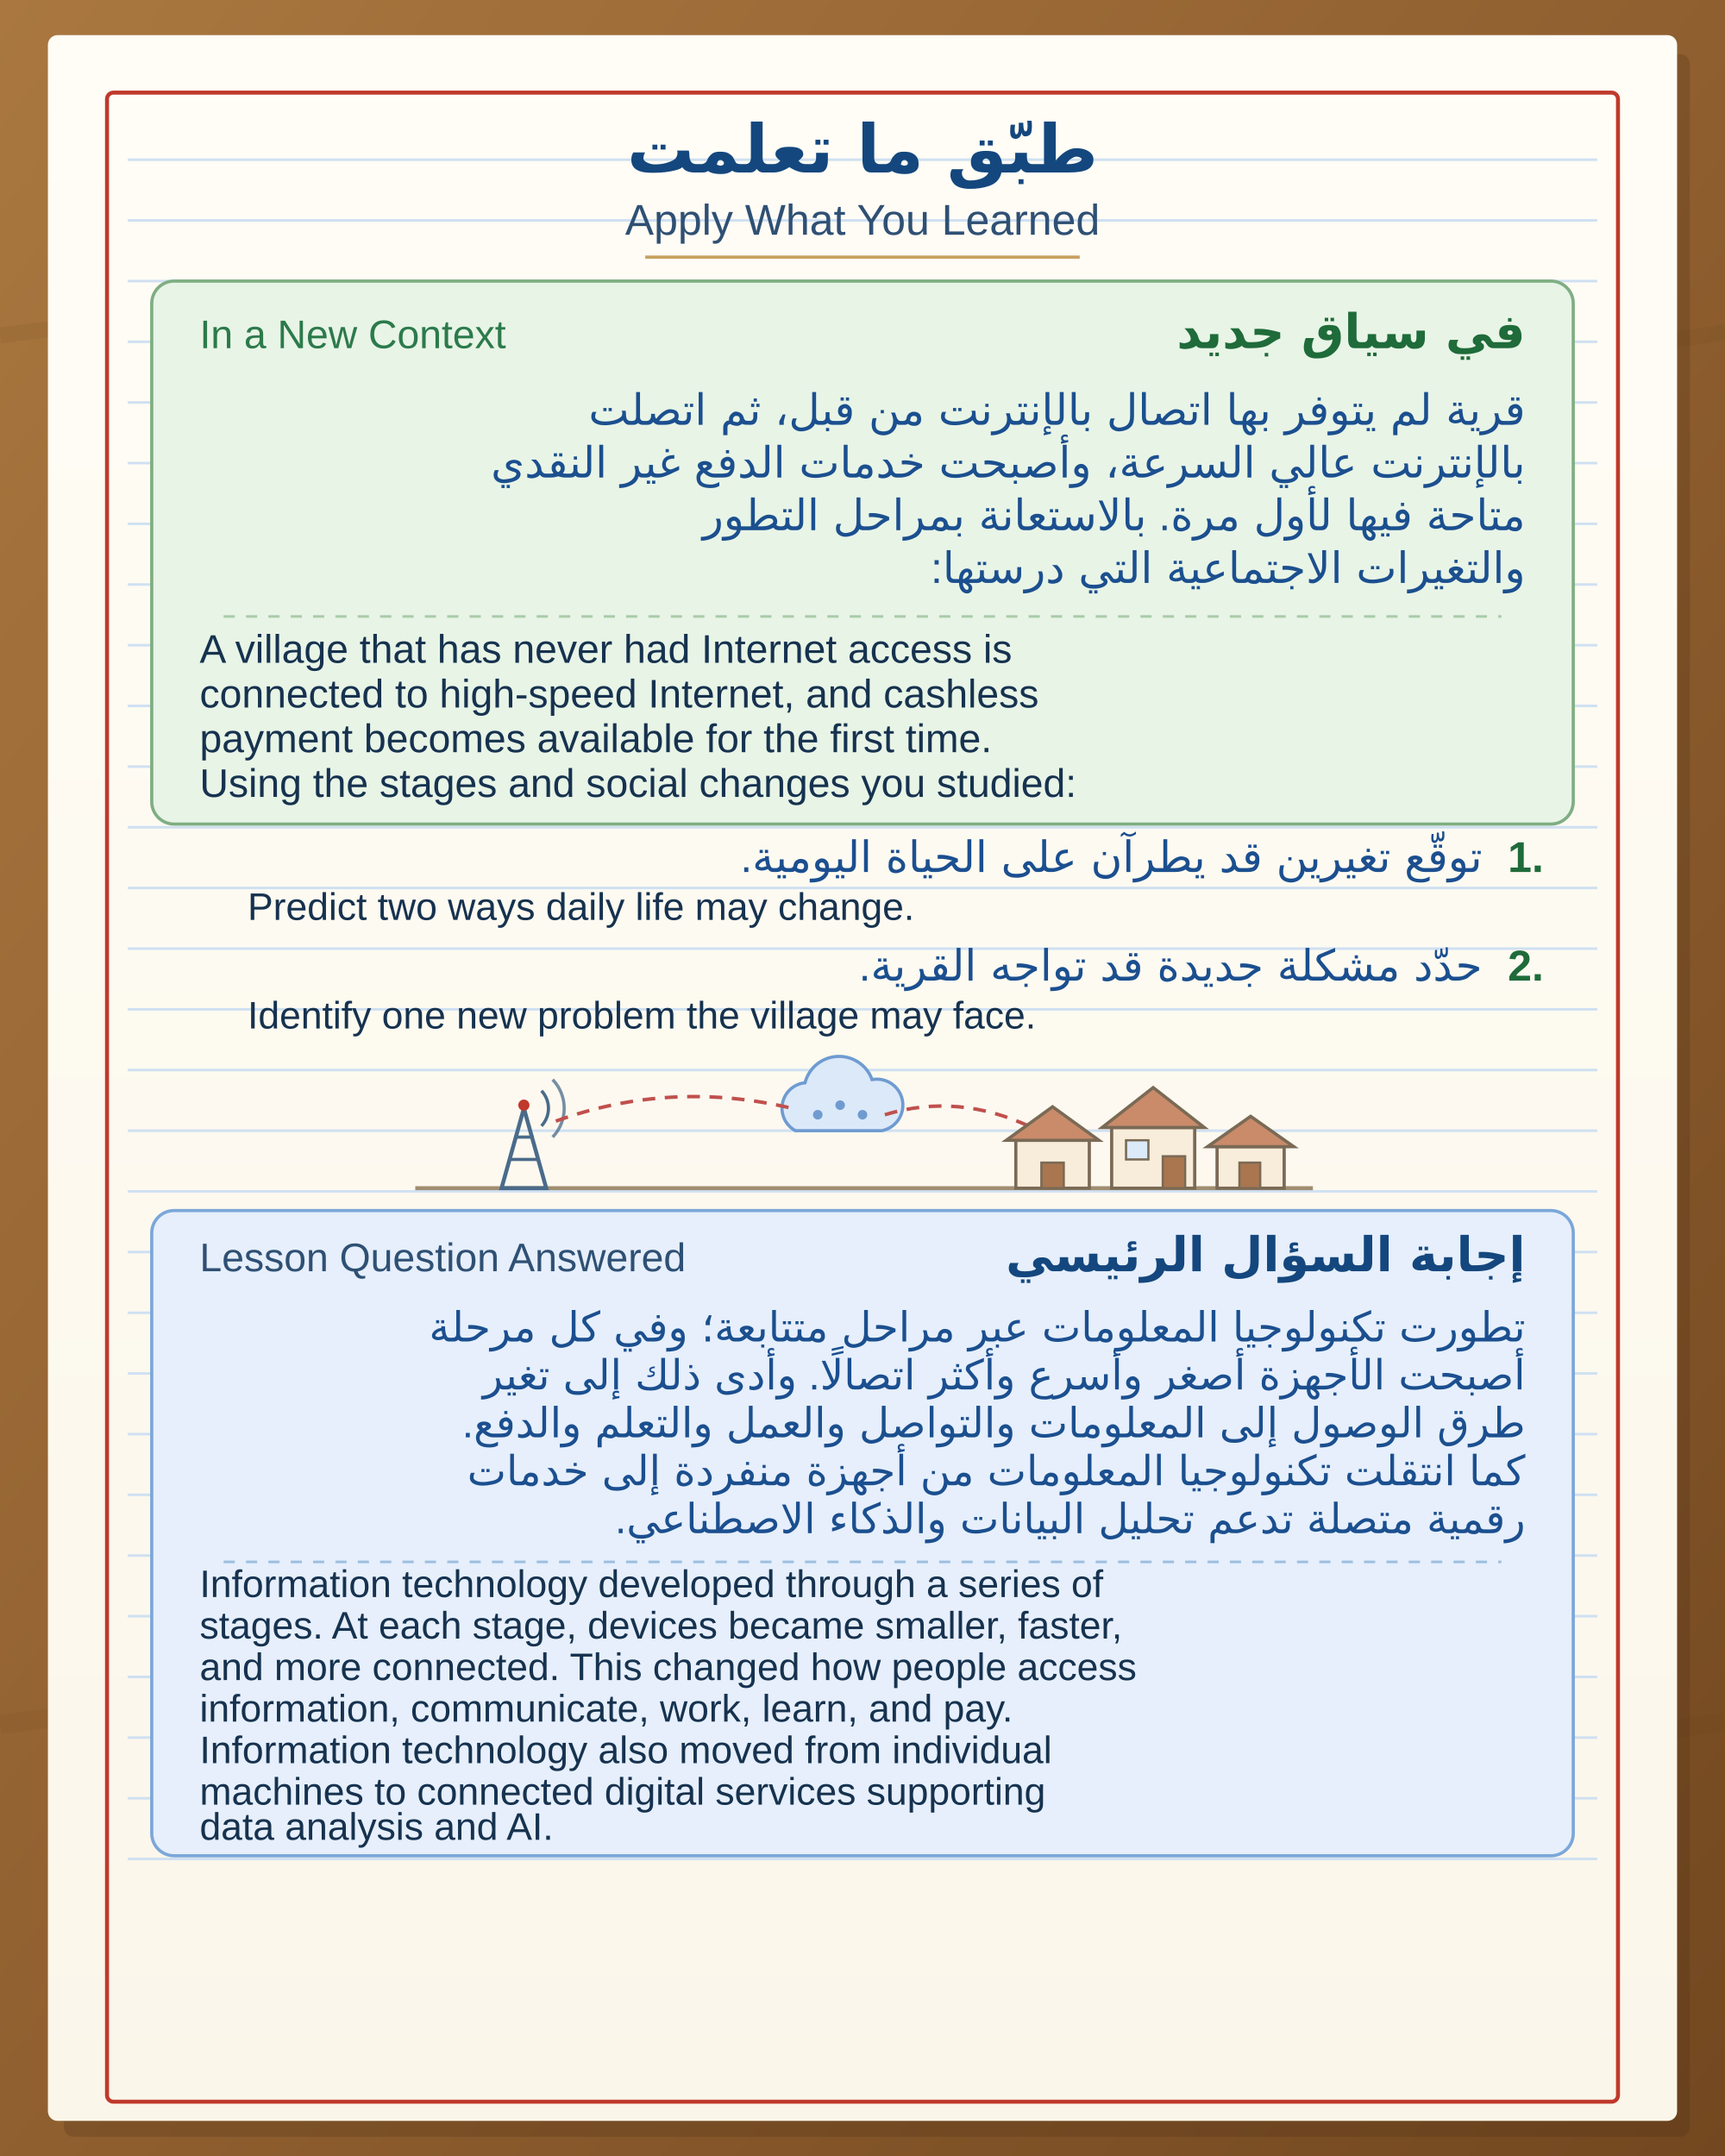
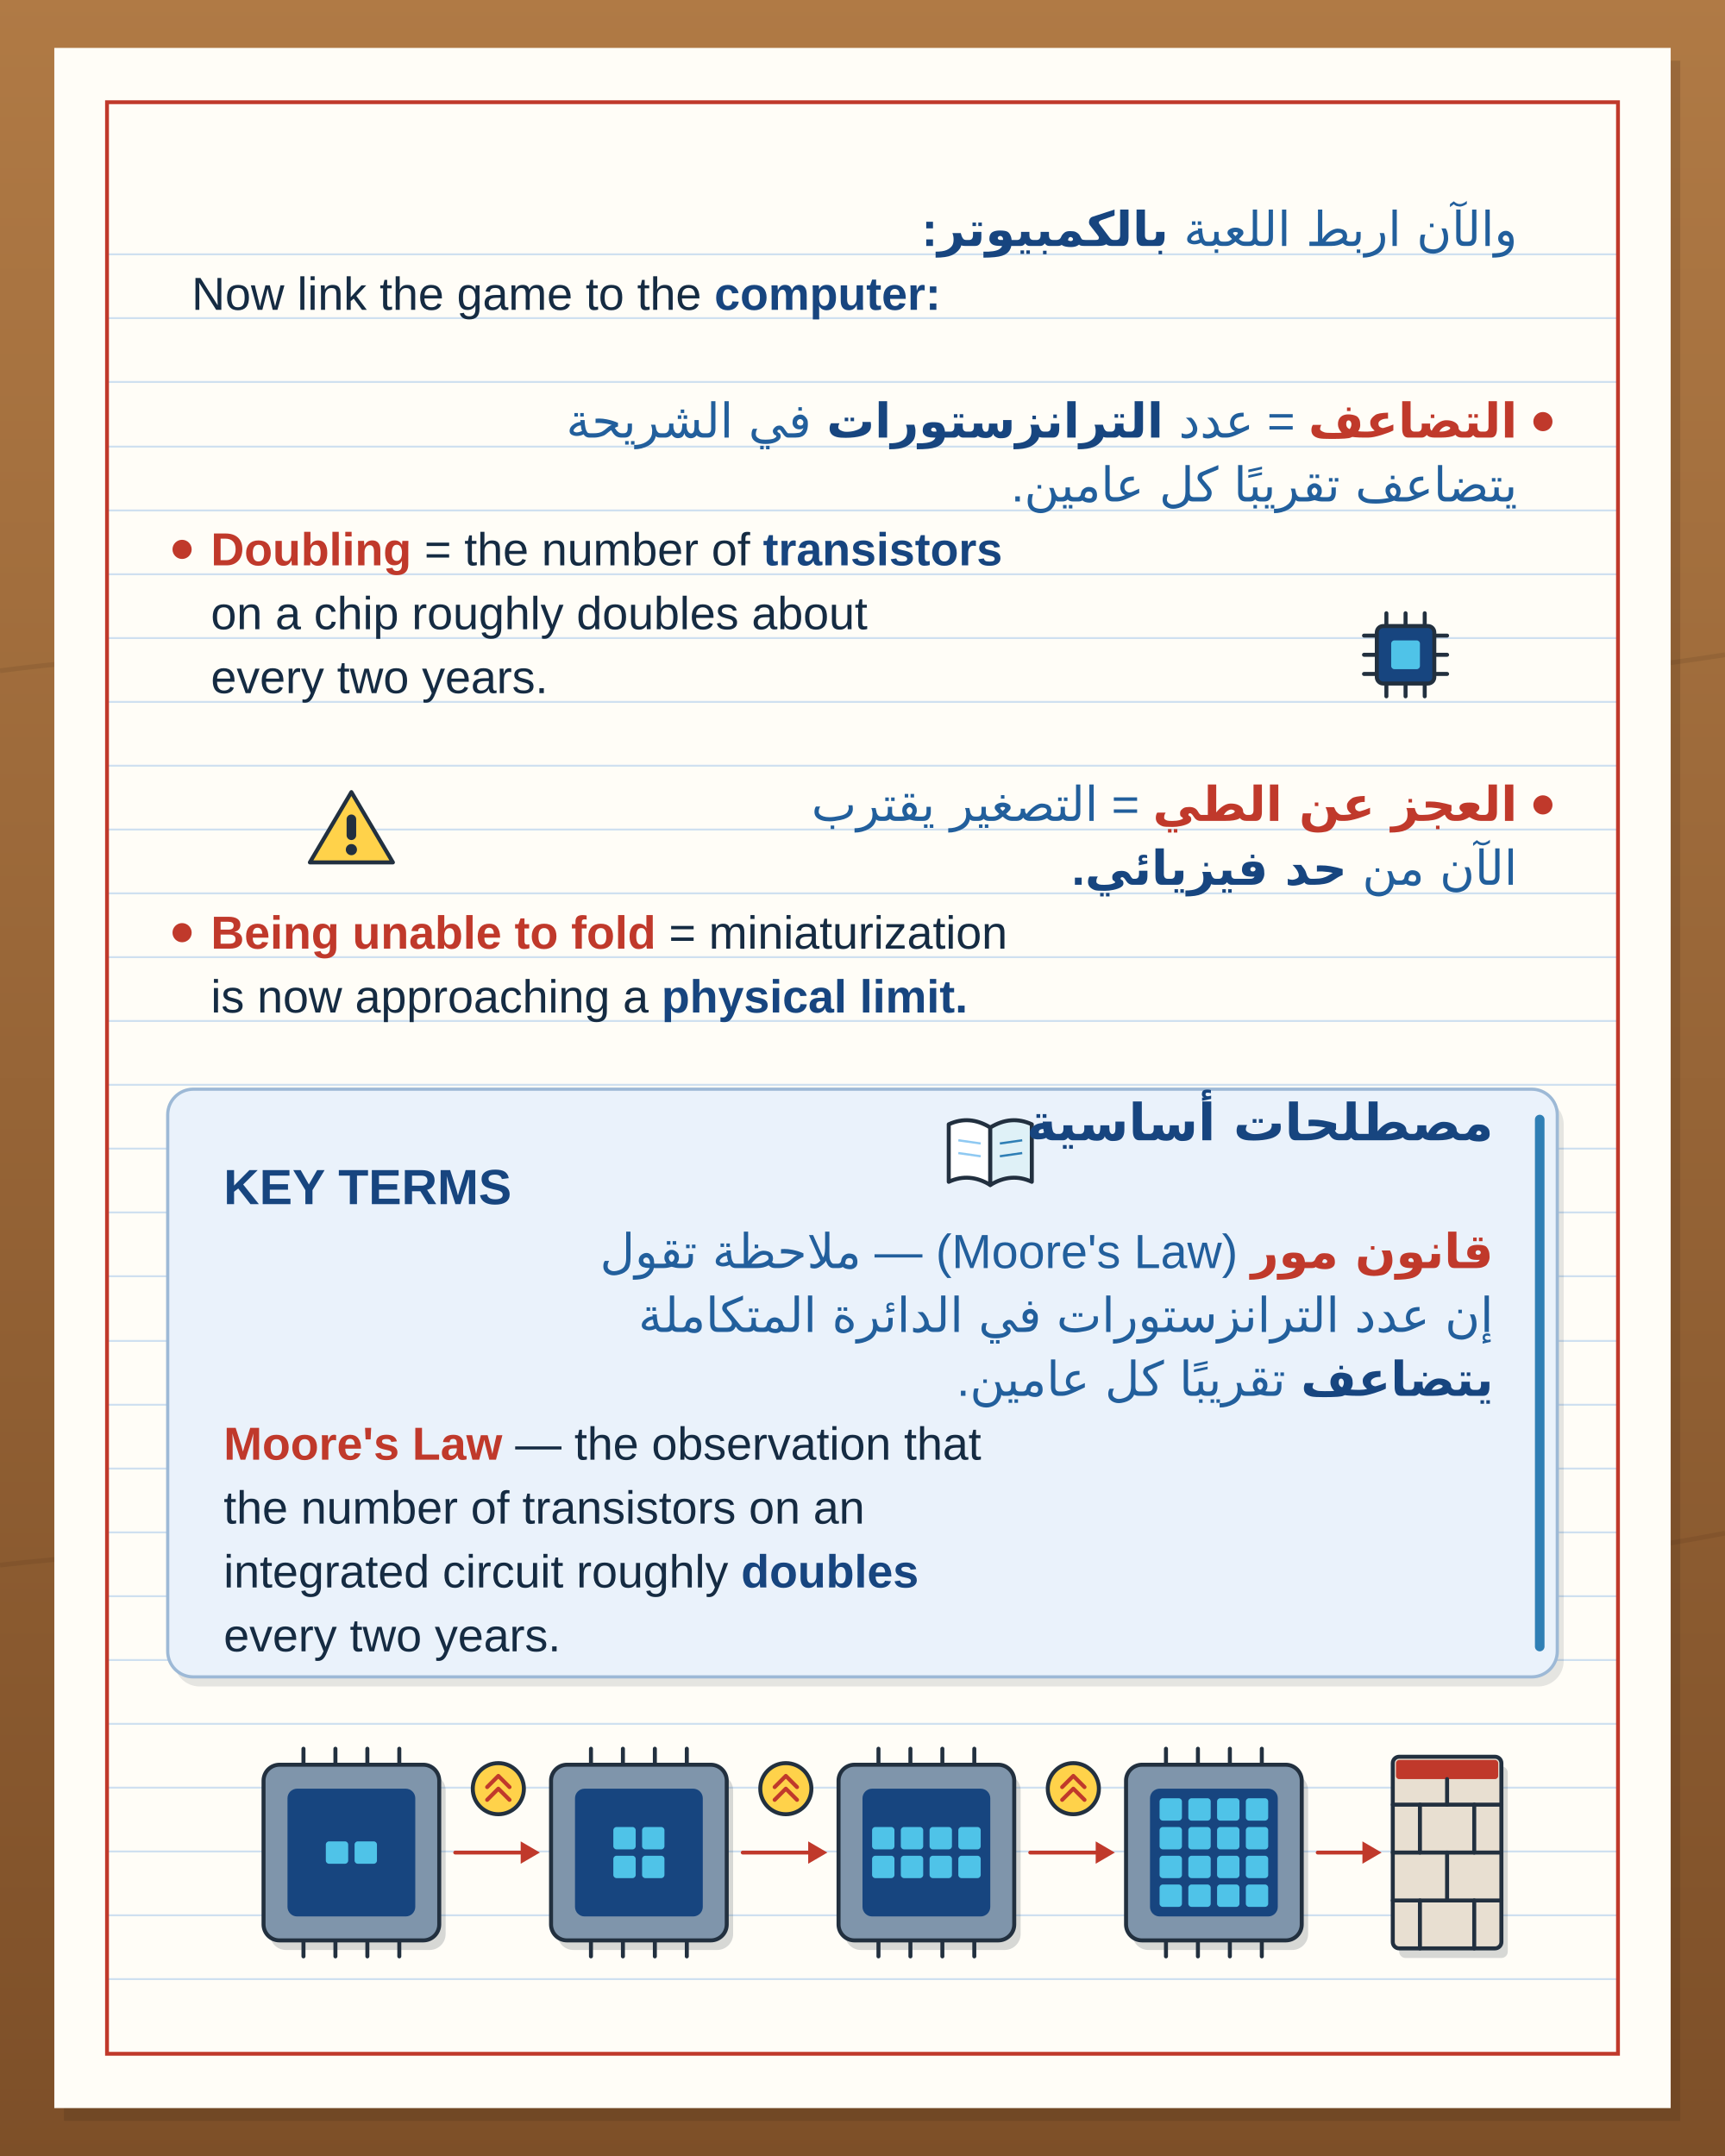
<svg xmlns="http://www.w3.org/2000/svg" width="1080" height="1350" viewBox="0 0 1080 1350" preserveAspectRatio="xMidYMid meet" style="width:100%;height:auto;max-width:1080px;display:block;margin:0 auto;">
  <defs>
-     <linearGradient id="deskWood" x1="0" y1="0" x2="1" y2="1">
-       <stop offset="0" stop-color="#a9773f" />
-       <stop offset="0.55" stop-color="#8d5d2e" />
-       <stop offset="1" stop-color="#734820" />
+     <linearGradient id="pmDesk" x1="0" y1="0" x2="0" y2="1">
+       <stop offset="0" stop-color="#b07a45" />
+       <stop offset="1" stop-color="#7d4f28" />
    </linearGradient>
-     <linearGradient id="paperTone" x1="0" y1="0" x2="0" y2="1">
-       <stop offset="0" stop-color="#fffdf6" />
-       <stop offset="1" stop-color="#fbf6ea" />
-     </linearGradient>
+     <pattern id="pmRules" x="0" y="120" width="1080" height="40" patternUnits="userSpaceOnUse">
+       <line x1="0" y1="39.5" x2="1080" y2="39.5" stroke="#cfe0f0" stroke-width="1.4" />
+     </pattern>
  </defs>
-   <rect x="0" y="0" width="1080" height="1350" fill="url(#deskWood)" />
-   <path d="M0 210 C 300 168, 760 262, 1080 208" stroke="#5f3a18" stroke-width="10" fill="none" opacity="0.10" />
-   <path d="M0 1080 C 320 1032, 730 1136, 1080 1078" stroke="#5f3a18" stroke-width="12" fill="none" opacity="0.09" />
-   <rect x="40" y="34" width="1018" height="1304" rx="6" fill="#3a2410" opacity="0.20" />
-   <rect x="30" y="22" width="1020" height="1306" rx="6" fill="url(#paperTone)" />
-   <g stroke="#cfe0f2" stroke-width="1.6">
-     <line x1="80" y1="100" x2="1000" y2="100" />
-     <line x1="80" y1="138" x2="1000" y2="138" />
-     <line x1="80" y1="176" x2="1000" y2="176" />
-     <line x1="80" y1="214" x2="1000" y2="214" />
-     <line x1="80" y1="252" x2="1000" y2="252" />
-     <line x1="80" y1="290" x2="1000" y2="290" />
-     <line x1="80" y1="328" x2="1000" y2="328" />
-     <line x1="80" y1="366" x2="1000" y2="366" />
-     <line x1="80" y1="404" x2="1000" y2="404" />
-     <line x1="80" y1="442" x2="1000" y2="442" />
-     <line x1="80" y1="480" x2="1000" y2="480" />
-     <line x1="80" y1="518" x2="1000" y2="518" />
-     <line x1="80" y1="556" x2="1000" y2="556" />
-     <line x1="80" y1="594" x2="1000" y2="594" />
-     <line x1="80" y1="632" x2="1000" y2="632" />
-     <line x1="80" y1="670" x2="1000" y2="670" />
-     <line x1="80" y1="708" x2="1000" y2="708" />
-     <line x1="80" y1="746" x2="1000" y2="746" />
-     <line x1="80" y1="784" x2="1000" y2="784" />
-     <line x1="80" y1="822" x2="1000" y2="822" />
-     <line x1="80" y1="860" x2="1000" y2="860" />
-     <line x1="80" y1="898" x2="1000" y2="898" />
-     <line x1="80" y1="936" x2="1000" y2="936" />
-     <line x1="80" y1="974" x2="1000" y2="974" />
-     <line x1="80" y1="1012" x2="1000" y2="1012" />
-     <line x1="80" y1="1050" x2="1000" y2="1050" />
-     <line x1="80" y1="1088" x2="1000" y2="1088" />
-     <line x1="80" y1="1126" x2="1000" y2="1126" />
-     <line x1="80" y1="1164" x2="1000" y2="1164" />
-   </g>
-   <rect x="67" y="58" width="946" height="1258" rx="4" fill="none" stroke="#c0392b" stroke-width="2.5" />
-   <text x="540" y="108" direction="rtl" unicode-bidi="plaintext" text-anchor="middle" font-family="Tahoma, Arial, Segoe UI, sans-serif" font-size="42" font-weight="bold" fill="#14477e">طبّق ما تعلمت</text>
-   <text x="540" y="147" direction="ltr" unicode-bidi="plaintext" text-anchor="middle" font-family="Segoe Print, Comic Sans MS, Arial, sans-serif" font-size="27" fill="#2f5074">Apply What You Learned</text>
-   <line x1="404" y1="161" x2="676" y2="161" stroke="#b98b3a" stroke-width="2" opacity="0.8" />
-   <rect x="95" y="176" width="890" height="340" rx="14" fill="#e8f4e6" stroke="#7fae83" stroke-width="2" />
-   <text x="955" y="218" direction="rtl" unicode-bidi="plaintext" text-anchor="start" font-family="Tahoma, Arial, Segoe UI, sans-serif" font-size="30" font-weight="bold" fill="#1f6b3a">في سياق جديد</text>
-   <text x="125" y="218" direction="ltr" unicode-bidi="plaintext" text-anchor="start" font-family="Segoe Print, Comic Sans MS, Arial, sans-serif" font-size="25" fill="#2c7a4b">In a New Context</text>
-   <text x="955" y="266" direction="rtl" unicode-bidi="plaintext" text-anchor="start" font-family="Tahoma, Arial, Segoe UI, sans-serif" font-size="27" fill="#1b4f8f">
-     <tspan x="955" dy="0">قرية لم يتوفر بها اتصال بالإنترنت من قبل، ثم اتصلت</tspan>
-     <tspan x="955" dy="33">بالإنترنت عالي السرعة، وأصبحت خدمات الدفع غير النقدي</tspan>
-     <tspan x="955" dy="33">متاحة فيها لأول مرة. بالاستعانة بمراحل التطور</tspan>
-     <tspan x="955" dy="33">والتغيرات الاجتماعية التي درستها:</tspan>
-   </text>
-   <line x1="140" y1="386" x2="940" y2="386" stroke="#a8cba9" stroke-width="1.6" stroke-dasharray="7 7" />
-   <text x="125" y="415" direction="ltr" unicode-bidi="plaintext" text-anchor="start" font-family="Segoe Print, Comic Sans MS, Arial, sans-serif" font-size="25" fill="#16324f">
-     <tspan x="125" dy="0">A village that has never had Internet access is</tspan>
-     <tspan x="125" dy="28">connected to high-speed Internet, and cashless</tspan>
-     <tspan x="125" dy="28">payment becomes available for the first time.</tspan>
-     <tspan x="125" dy="28">Using the stages and social changes you studied:</tspan>
-   </text>
-   <text x="944" y="546" direction="ltr" unicode-bidi="plaintext" text-anchor="start" font-family="Tahoma, Arial, Segoe UI, sans-serif" font-size="27" font-weight="bold" fill="#1f6b3a">1.</text>
-   <text x="928" y="546" direction="rtl" unicode-bidi="plaintext" text-anchor="start" font-family="Tahoma, Arial, Segoe UI, sans-serif" font-size="27" fill="#1b4f8f">توقّع تغيرين قد يطرآن على الحياة اليومية.</text>
-   <text x="155" y="576" direction="ltr" unicode-bidi="plaintext" text-anchor="start" font-family="Segoe Print, Comic Sans MS, Arial, sans-serif" font-size="24" fill="#16324f">Predict two ways daily life may change.</text>
-   <text x="944" y="614" direction="ltr" unicode-bidi="plaintext" text-anchor="start" font-family="Tahoma, Arial, Segoe UI, sans-serif" font-size="27" font-weight="bold" fill="#1f6b3a">2.</text>
-   <text x="928" y="614" direction="rtl" unicode-bidi="plaintext" text-anchor="start" font-family="Tahoma, Arial, Segoe UI, sans-serif" font-size="27" fill="#1b4f8f">حدّد مشكلة جديدة قد تواجه القرية.</text>
-   <text x="155" y="644" direction="ltr" unicode-bidi="plaintext" text-anchor="start" font-family="Segoe Print, Comic Sans MS, Arial, sans-serif" font-size="24" fill="#16324f">Identify one new problem the village may face.</text>
+   <rect x="0" y="0" width="1080" height="1350" fill="url(#pmDesk)" />
+   <path d="M0 420 C 300 380, 700 470, 1080 410" fill="none" stroke="#3a2411" stroke-width="3" opacity=".12" />
+   <path d="M0 980 C 350 940, 720 1030, 1080 960" fill="none" stroke="#3a2411" stroke-width="3" opacity=".12" />
+   <rect x="40" y="38" width="1012" height="1290" fill="#3a2411" opacity=".18" />
+   <rect x="34" y="30" width="1012" height="1290" fill="#fffdf7" />
+   <rect x="67" y="120" width="946" height="1152" fill="url(#pmRules)" />
+   <rect x="67" y="64" width="946" height="1222" fill="none" stroke="#c0392b" stroke-width="2.4" />
+   <rect x="109" y="688" width="870" height="368" rx="16" fill="#22303f" opacity=".12" />
+   <rect x="169" y="1111" width="110" height="110" rx="10" fill="#22303f" opacity=".18" />
+   <rect x="349" y="1111" width="110" height="110" rx="10" fill="#22303f" opacity=".18" />
+   <rect x="529" y="1111" width="110" height="110" rx="10" fill="#22303f" opacity=".18" />
+   <rect x="709" y="1111" width="110" height="110" rx="10" fill="#22303f" opacity=".18" />
+   <rect x="876" y="1106" width="68" height="120" rx="4" fill="#22303f" opacity=".18" />
+   <rect x="105" y="682" width="870" height="368" rx="16" fill="#eaf2fb" stroke="#9db9d6" stroke-width="2" />
+   <rect x="961" y="698" width="6" height="336" rx="3" fill="#2f7fb5" />
+   <circle cx="966" cy="264" r="6" fill="#c0392b" />
+   <circle cx="114" cy="344" r="6" fill="#c0392b" />
+   <circle cx="966" cy="504" r="6" fill="#c0392b" />
+   <circle cx="114" cy="584" r="6" fill="#c0392b" />
+   <line x1="285" y1="1160" x2="326" y2="1160" stroke="#c0392b" stroke-width="2.4" stroke-linecap="round" />
+   <polygon points="338,1160 326,1153 326,1167" fill="#c0392b" />
+   <line x1="465" y1="1160" x2="506" y2="1160" stroke="#c0392b" stroke-width="2.4" stroke-linecap="round" />
+   <polygon points="518,1160 506,1153 506,1167" fill="#c0392b" />
+   <line x1="645" y1="1160" x2="686" y2="1160" stroke="#c0392b" stroke-width="2.4" stroke-linecap="round" />
+   <polygon points="698,1160 686,1153 686,1167" fill="#c0392b" />
+   <line x1="825" y1="1160" x2="853" y2="1160" stroke="#c0392b" stroke-width="2.4" stroke-linecap="round" />
+   <polygon points="865,1160 853,1153 853,1167" fill="#c0392b" />
+   <g transform="translate(220 1160)">
+     <line x1="-30" y1="-55" x2="-30" y2="-65" stroke="#22303f" stroke-width="2.5" stroke-linecap="round" />
+     <line x1="-10" y1="-55" x2="-10" y2="-65" stroke="#22303f" stroke-width="2.5" stroke-linecap="round" />
+     <line x1="10" y1="-55" x2="10" y2="-65" stroke="#22303f" stroke-width="2.5" stroke-linecap="round" />
+     <line x1="30" y1="-55" x2="30" y2="-65" stroke="#22303f" stroke-width="2.5" stroke-linecap="round" />
+     <line x1="-30" y1="55" x2="-30" y2="65" stroke="#22303f" stroke-width="2.5" stroke-linecap="round" />
+     <line x1="-10" y1="55" x2="-10" y2="65" stroke="#22303f" stroke-width="2.5" stroke-linecap="round" />
+     <line x1="10" y1="55" x2="10" y2="65" stroke="#22303f" stroke-width="2.5" stroke-linecap="round" />
+     <line x1="30" y1="55" x2="30" y2="65" stroke="#22303f" stroke-width="2.5" stroke-linecap="round" />
+     <rect x="-55" y="-55" width="110" height="110" rx="10" fill="#7f95ab" stroke="#22303f" stroke-width="2.5" />
+     <rect x="-40" y="-40" width="80" height="80" rx="6" fill="#17457f" />
+     <rect x="-16" y="-7" width="14" height="14" rx="2" fill="#4fc3e8" />
+     <rect x="2" y="-7" width="14" height="14" rx="2" fill="#4fc3e8" />
+   </g>
+   <g transform="translate(400 1160)">
+     <line x1="-30" y1="-55" x2="-30" y2="-65" stroke="#22303f" stroke-width="2.5" stroke-linecap="round" />
+     <line x1="-10" y1="-55" x2="-10" y2="-65" stroke="#22303f" stroke-width="2.5" stroke-linecap="round" />
+     <line x1="10" y1="-55" x2="10" y2="-65" stroke="#22303f" stroke-width="2.5" stroke-linecap="round" />
+     <line x1="30" y1="-55" x2="30" y2="-65" stroke="#22303f" stroke-width="2.5" stroke-linecap="round" />
+     <line x1="-30" y1="55" x2="-30" y2="65" stroke="#22303f" stroke-width="2.5" stroke-linecap="round" />
+     <line x1="-10" y1="55" x2="-10" y2="65" stroke="#22303f" stroke-width="2.5" stroke-linecap="round" />
+     <line x1="10" y1="55" x2="10" y2="65" stroke="#22303f" stroke-width="2.5" stroke-linecap="round" />
+     <line x1="30" y1="55" x2="30" y2="65" stroke="#22303f" stroke-width="2.5" stroke-linecap="round" />
+     <rect x="-55" y="-55" width="110" height="110" rx="10" fill="#7f95ab" stroke="#22303f" stroke-width="2.5" />
+     <rect x="-40" y="-40" width="80" height="80" rx="6" fill="#17457f" />
+     <rect x="-16" y="-16" width="14" height="14" rx="2" fill="#4fc3e8" />
+     <rect x="2" y="-16" width="14" height="14" rx="2" fill="#4fc3e8" />
+     <rect x="-16" y="2" width="14" height="14" rx="2" fill="#4fc3e8" />
+     <rect x="2" y="2" width="14" height="14" rx="2" fill="#4fc3e8" />
+   </g>
+   <g transform="translate(580 1160)">
+     <line x1="-30" y1="-55" x2="-30" y2="-65" stroke="#22303f" stroke-width="2.5" stroke-linecap="round" />
+     <line x1="-10" y1="-55" x2="-10" y2="-65" stroke="#22303f" stroke-width="2.5" stroke-linecap="round" />
+     <line x1="10" y1="-55" x2="10" y2="-65" stroke="#22303f" stroke-width="2.5" stroke-linecap="round" />
+     <line x1="30" y1="-55" x2="30" y2="-65" stroke="#22303f" stroke-width="2.5" stroke-linecap="round" />
+     <line x1="-30" y1="55" x2="-30" y2="65" stroke="#22303f" stroke-width="2.5" stroke-linecap="round" />
+     <line x1="-10" y1="55" x2="-10" y2="65" stroke="#22303f" stroke-width="2.5" stroke-linecap="round" />
+     <line x1="10" y1="55" x2="10" y2="65" stroke="#22303f" stroke-width="2.5" stroke-linecap="round" />
+     <line x1="30" y1="55" x2="30" y2="65" stroke="#22303f" stroke-width="2.5" stroke-linecap="round" />
+     <rect x="-55" y="-55" width="110" height="110" rx="10" fill="#7f95ab" stroke="#22303f" stroke-width="2.5" />
+     <rect x="-40" y="-40" width="80" height="80" rx="6" fill="#17457f" />
+     <rect x="-34" y="-16" width="14" height="14" rx="2" fill="#4fc3e8" />
+     <rect x="-16" y="-16" width="14" height="14" rx="2" fill="#4fc3e8" />
+     <rect x="2" y="-16" width="14" height="14" rx="2" fill="#4fc3e8" />
+     <rect x="20" y="-16" width="14" height="14" rx="2" fill="#4fc3e8" />
+     <rect x="-34" y="2" width="14" height="14" rx="2" fill="#4fc3e8" />
+     <rect x="-16" y="2" width="14" height="14" rx="2" fill="#4fc3e8" />
+     <rect x="2" y="2" width="14" height="14" rx="2" fill="#4fc3e8" />
+     <rect x="20" y="2" width="14" height="14" rx="2" fill="#4fc3e8" />
+   </g>
+   <g transform="translate(760 1160)">
+     <line x1="-30" y1="-55" x2="-30" y2="-65" stroke="#22303f" stroke-width="2.5" stroke-linecap="round" />
+     <line x1="-10" y1="-55" x2="-10" y2="-65" stroke="#22303f" stroke-width="2.5" stroke-linecap="round" />
+     <line x1="10" y1="-55" x2="10" y2="-65" stroke="#22303f" stroke-width="2.5" stroke-linecap="round" />
+     <line x1="30" y1="-55" x2="30" y2="-65" stroke="#22303f" stroke-width="2.5" stroke-linecap="round" />
+     <line x1="-30" y1="55" x2="-30" y2="65" stroke="#22303f" stroke-width="2.5" stroke-linecap="round" />
+     <line x1="-10" y1="55" x2="-10" y2="65" stroke="#22303f" stroke-width="2.5" stroke-linecap="round" />
+     <line x1="10" y1="55" x2="10" y2="65" stroke="#22303f" stroke-width="2.5" stroke-linecap="round" />
+     <line x1="30" y1="55" x2="30" y2="65" stroke="#22303f" stroke-width="2.5" stroke-linecap="round" />
+     <rect x="-55" y="-55" width="110" height="110" rx="10" fill="#7f95ab" stroke="#22303f" stroke-width="2.5" />
+     <rect x="-40" y="-40" width="80" height="80" rx="6" fill="#17457f" />
+     <rect x="-34" y="-34" width="14" height="14" rx="2" fill="#4fc3e8" />
+     <rect x="-16" y="-34" width="14" height="14" rx="2" fill="#4fc3e8" />
+     <rect x="2" y="-34" width="14" height="14" rx="2" fill="#4fc3e8" />
+     <rect x="20" y="-34" width="14" height="14" rx="2" fill="#4fc3e8" />
+     <rect x="-34" y="-16" width="14" height="14" rx="2" fill="#4fc3e8" />
+     <rect x="-16" y="-16" width="14" height="14" rx="2" fill="#4fc3e8" />
+     <rect x="2" y="-16" width="14" height="14" rx="2" fill="#4fc3e8" />
+     <rect x="20" y="-16" width="14" height="14" rx="2" fill="#4fc3e8" />
+     <rect x="-34" y="2" width="14" height="14" rx="2" fill="#4fc3e8" />
+     <rect x="-16" y="2" width="14" height="14" rx="2" fill="#4fc3e8" />
+     <rect x="2" y="2" width="14" height="14" rx="2" fill="#4fc3e8" />
+     <rect x="20" y="2" width="14" height="14" rx="2" fill="#4fc3e8" />
+     <rect x="-34" y="20" width="14" height="14" rx="2" fill="#4fc3e8" />
+     <rect x="-16" y="20" width="14" height="14" rx="2" fill="#4fc3e8" />
+     <rect x="2" y="20" width="14" height="14" rx="2" fill="#4fc3e8" />
+     <rect x="20" y="20" width="14" height="14" rx="2" fill="#4fc3e8" />
+   </g>
  <g>
-     <line x1="260" y1="744" x2="822" y2="744" stroke="#a08e72" stroke-width="2.5" />
-     <polygon points="314,744 328,694 342,744" fill="none" stroke="#4a6b8a" stroke-width="2.5" />
-     <line x1="319" y1="726" x2="337" y2="726" stroke="#4a6b8a" stroke-width="2" />
-     <line x1="322" y1="712" x2="334" y2="712" stroke="#4a6b8a" stroke-width="2" />
-     <circle cx="328" cy="692" r="3.5" fill="#c0392b" />
-     <path d="M 339 683 A 16 16 0 0 1 339 705" fill="none" stroke="#4a6b8a" stroke-width="2" />
-     <path d="M 346 676 A 26 26 0 0 1 346 712" fill="none" stroke="#4a6b8a" stroke-width="2" opacity="0.75" />
-     <path d="M 498 708 A 16 16 0 0 1 504 678 A 22 22 0 0 1 546 676 A 16 16 0 0 1 552 708 Z" fill="#dbe9f9" stroke="#6f9bd1" stroke-width="2" />
-     <circle cx="512" cy="698" r="3" fill="#6f9bd1" />
-     <circle cx="526" cy="692" r="3" fill="#6f9bd1" />
-     <circle cx="540" cy="698" r="3" fill="#6f9bd1" />
-     <path d="M 348 702 Q 420 676 496 694" fill="none" stroke="#c0504d" stroke-width="2.2" stroke-dasharray="8 6" />
-     <path d="M 554 698 Q 600 684 646 706" fill="none" stroke="#c0504d" stroke-width="2.2" stroke-dasharray="8 6" />
-     <rect x="636" y="714" width="46" height="30" fill="#f7edda" stroke="#7a6a55" stroke-width="2" />
-     <polygon points="630,714 659,693 688,714" fill="#c98b6a" stroke="#7a6a55" stroke-width="2" />
-     <rect x="652" y="728" width="14" height="16" fill="#a9764f" stroke="#7a6a55" stroke-width="1.4" />
-     <rect x="696" y="706" width="52" height="38" fill="#f7edda" stroke="#7a6a55" stroke-width="2" />
-     <polygon points="690,706 722,681 754,706" fill="#c98b6a" stroke="#7a6a55" stroke-width="2" />
-     <rect x="705" y="714" width="14" height="12" fill="#dbe9f9" stroke="#7a6a55" stroke-width="1.4" />
-     <rect x="728" y="724" width="14" height="20" fill="#a9764f" stroke="#7a6a55" stroke-width="1.4" />
-     <rect x="762" y="718" width="42" height="26" fill="#f7edda" stroke="#7a6a55" stroke-width="2" />
-     <polygon points="756,718 783,699 810,718" fill="#c98b6a" stroke="#7a6a55" stroke-width="2" />
-     <rect x="776" y="728" width="13" height="16" fill="#a9764f" stroke="#7a6a55" stroke-width="1.4" />
-   </g>
-   <rect x="95" y="758" width="890" height="404" rx="14" fill="#e6effb" stroke="#7ba7d9" stroke-width="2" />
-   <text x="955" y="796" direction="rtl" unicode-bidi="plaintext" text-anchor="start" font-family="Tahoma, Arial, Segoe UI, sans-serif" font-size="30" font-weight="bold" fill="#14477e">إجابة السؤال الرئيسي</text>
-   <text x="125" y="796" direction="ltr" unicode-bidi="plaintext" text-anchor="start" font-family="Segoe Print, Comic Sans MS, Arial, sans-serif" font-size="25" fill="#2f5074">Lesson Question Answered</text>
-   <text x="955" y="840" direction="rtl" unicode-bidi="plaintext" text-anchor="start" font-family="Tahoma, Arial, Segoe UI, sans-serif" font-size="26" fill="#1b4f8f">
-     <tspan x="955" dy="0">تطورت تكنولوجيا المعلومات عبر مراحل متتابعة؛ وفي كل مرحلة</tspan>
-     <tspan x="955" dy="30">أصبحت الأجهزة أصغر وأسرع وأكثر اتصالًا. وأدى ذلك إلى تغير</tspan>
-     <tspan x="955" dy="30">طرق الوصول إلى المعلومات والتواصل والعمل والتعلم والدفع.</tspan>
-     <tspan x="955" dy="30">كما انتقلت تكنولوجيا المعلومات من أجهزة منفردة إلى خدمات</tspan>
-     <tspan x="955" dy="30">رقمية متصلة تدعم تحليل البيانات والذكاء الاصطناعي.</tspan>
-   </text>
-   <line x1="140" y1="978" x2="940" y2="978" stroke="#9dbfe0" stroke-width="1.6" stroke-dasharray="7 7" />
-   <text x="125" y="1000" direction="ltr" unicode-bidi="plaintext" text-anchor="start" font-family="Segoe Print, Comic Sans MS, Arial, sans-serif" font-size="24" fill="#16324f">
-     <tspan x="125" dy="0">Information technology developed through a series of</tspan>
-     <tspan x="125" dy="26">stages. At each stage, devices became smaller, faster,</tspan>
-     <tspan x="125" dy="26">and more connected. This changed how people access</tspan>
-     <tspan x="125" dy="26">information, communicate, work, learn, and pay.</tspan>
-     <tspan x="125" dy="26">Information technology also moved from individual</tspan>
-     <tspan x="125" dy="26">machines to connected digital services supporting</tspan>
-   </text>
-   <text x="125" y="1152" direction="ltr" unicode-bidi="plaintext" text-anchor="start" font-family="Segoe Print, Comic Sans MS, Arial, sans-serif" font-size="24" fill="#16324f">data analysis and AI.</text>
+     <rect x="872" y="1100" width="68" height="120" rx="4" fill="#e8dfd1" stroke="#22303f" stroke-width="2.5" stroke-linejoin="round" />
+     <rect x="874" y="1102" width="64" height="12" rx="2" fill="#c0392b" />
+     <line x1="872" y1="1130" x2="940" y2="1130" stroke="#22303f" stroke-width="2.5" stroke-linecap="round" />
+     <line x1="872" y1="1160" x2="940" y2="1160" stroke="#22303f" stroke-width="2.5" stroke-linecap="round" />
+     <line x1="872" y1="1190" x2="940" y2="1190" stroke="#22303f" stroke-width="2.5" stroke-linecap="round" />
+     <line x1="906" y1="1114" x2="906" y2="1130" stroke="#22303f" stroke-width="2.5" stroke-linecap="round" />
+     <line x1="889" y1="1130" x2="889" y2="1160" stroke="#22303f" stroke-width="2.5" stroke-linecap="round" />
+     <line x1="923" y1="1130" x2="923" y2="1160" stroke="#22303f" stroke-width="2.5" stroke-linecap="round" />
+     <line x1="906" y1="1160" x2="906" y2="1190" stroke="#22303f" stroke-width="2.5" stroke-linecap="round" />
+     <line x1="889" y1="1190" x2="889" y2="1220" stroke="#22303f" stroke-width="2.5" stroke-linecap="round" />
+     <line x1="923" y1="1190" x2="923" y2="1220" stroke="#22303f" stroke-width="2.5" stroke-linecap="round" />
+   </g>
+   <g transform="translate(312 1120)">
+     <circle cx="0" cy="0" r="16" fill="#ffd24a" stroke="#22303f" stroke-width="2.5" />
+     <path d="M -7 -1 L 0 -8 L 7 -1 M -7 7 L 0 0 L 7 7" fill="none" stroke="#c0392b" stroke-width="2.5" stroke-linecap="round" stroke-linejoin="round" />
+   </g>
+   <g transform="translate(492 1120)">
+     <circle cx="0" cy="0" r="16" fill="#ffd24a" stroke="#22303f" stroke-width="2.5" />
+     <path d="M -7 -1 L 0 -8 L 7 -1 M -7 7 L 0 0 L 7 7" fill="none" stroke="#c0392b" stroke-width="2.5" stroke-linecap="round" stroke-linejoin="round" />
+   </g>
+   <g transform="translate(672 1120)">
+     <circle cx="0" cy="0" r="16" fill="#ffd24a" stroke="#22303f" stroke-width="2.5" />
+     <path d="M -7 -1 L 0 -8 L 7 -1 M -7 7 L 0 0 L 7 7" fill="none" stroke="#c0392b" stroke-width="2.5" stroke-linecap="round" stroke-linejoin="round" />
+   </g>
+   <g transform="translate(880 410)">
+     <line x1="-12" y1="-26" x2="-12" y2="-18" stroke="#22303f" stroke-width="2.5" stroke-linecap="round" />
+     <line x1="0" y1="-26" x2="0" y2="-18" stroke="#22303f" stroke-width="2.5" stroke-linecap="round" />
+     <line x1="12" y1="-26" x2="12" y2="-18" stroke="#22303f" stroke-width="2.5" stroke-linecap="round" />
+     <line x1="-12" y1="18" x2="-12" y2="26" stroke="#22303f" stroke-width="2.5" stroke-linecap="round" />
+     <line x1="0" y1="18" x2="0" y2="26" stroke="#22303f" stroke-width="2.5" stroke-linecap="round" />
+     <line x1="12" y1="18" x2="12" y2="26" stroke="#22303f" stroke-width="2.5" stroke-linecap="round" />
+     <line x1="-26" y1="-12" x2="-18" y2="-12" stroke="#22303f" stroke-width="2.5" stroke-linecap="round" />
+     <line x1="-26" y1="0" x2="-18" y2="0" stroke="#22303f" stroke-width="2.5" stroke-linecap="round" />
+     <line x1="-26" y1="12" x2="-18" y2="12" stroke="#22303f" stroke-width="2.5" stroke-linecap="round" />
+     <line x1="18" y1="-12" x2="26" y2="-12" stroke="#22303f" stroke-width="2.5" stroke-linecap="round" />
+     <line x1="18" y1="0" x2="26" y2="0" stroke="#22303f" stroke-width="2.5" stroke-linecap="round" />
+     <line x1="18" y1="12" x2="26" y2="12" stroke="#22303f" stroke-width="2.5" stroke-linecap="round" />
+     <rect x="-18" y="-18" width="36" height="36" rx="4" fill="#17457f" stroke="#22303f" stroke-width="2.5" />
+     <rect x="-9" y="-9" width="18" height="18" rx="2" fill="#4fc3e8" />
+   </g>
+   <g transform="translate(220 520)">
+     <polygon points="0,-24 26,20 -26,20" fill="#ffd24a" stroke="#22303f" stroke-width="2.5" stroke-linejoin="round" />
+     <rect x="-3" y="-10" width="6" height="16" rx="3" fill="#22303f" />
+     <circle cx="0" cy="12" r="3.5" fill="#22303f" />
+   </g>
+   <g transform="translate(620 722)">
+     <path d="M 0 -16 Q -13 -24 -26 -18 L -26 18 Q -13 12 0 20 Z" fill="#ffffff" stroke="#22303f" stroke-width="2.5" stroke-linejoin="round" />
+     <path d="M 0 -16 Q 13 -24 26 -18 L 26 18 Q 13 12 0 20 Z" fill="#dff1f7" stroke="#22303f" stroke-width="2.5" stroke-linejoin="round" />
+     <line x1="-20" y1="-8" x2="-6" y2="-6" stroke="#8fc9f2" stroke-width="1.4" />
+     <line x1="-20" y1="0" x2="-6" y2="2" stroke="#8fc9f2" stroke-width="1.4" />
+     <line x1="6" y1="-6" x2="20" y2="-8" stroke="#2f7fb5" stroke-width="1.4" />
+     <line x1="6" y1="2" x2="20" y2="0" stroke="#2f7fb5" stroke-width="1.4" />
+   </g>
+   <text x="950" y="154" direction="rtl" unicode-bidi="plaintext" text-anchor="start" font-family="Tahoma, Arial, Segoe UI, sans-serif" font-size="30" fill="#225f9c">
+     <tspan x="950" dy="0">والآن اربط اللعبة <tspan font-weight="bold" fill="#17457f">بالكمبيوتر:</tspan>
+     </tspan>
+   </text>
+   <text x="120" y="194" direction="ltr" unicode-bidi="plaintext" text-anchor="start" font-family="Segoe Print, Comic Sans MS, Arial, sans-serif" font-size="29" fill="#152b42">
+     <tspan x="120" dy="0">Now link the game to the <tspan font-weight="bold" fill="#17457f">computer:</tspan>
+     </tspan>
+   </text>
+   <text x="950" y="274" direction="rtl" unicode-bidi="plaintext" text-anchor="start" font-family="Tahoma, Arial, Segoe UI, sans-serif" font-size="30" fill="#225f9c">
+     <tspan x="950" dy="0">
+       <tspan font-weight="bold" fill="#c0392b">التضاعف</tspan> = عدد <tspan font-weight="bold" fill="#17457f">الترانزستورات</tspan> في الشريحة</tspan>
+     <tspan x="950" dy="40">يتضاعف تقريبًا كل عامين.</tspan>
+   </text>
+   <text x="132" y="354" direction="ltr" unicode-bidi="plaintext" text-anchor="start" font-family="Segoe Print, Comic Sans MS, Arial, sans-serif" font-size="29" fill="#152b42">
+     <tspan x="132" dy="0">
+       <tspan font-weight="bold" fill="#c0392b">Doubling</tspan> = the number of <tspan font-weight="bold" fill="#17457f">transistors</tspan>
+     </tspan>
+     <tspan x="132" dy="40">on a chip roughly doubles about</tspan>
+     <tspan x="132" dy="40">every two years.</tspan>
+   </text>
+   <text x="950" y="514" direction="rtl" unicode-bidi="plaintext" text-anchor="start" font-family="Tahoma, Arial, Segoe UI, sans-serif" font-size="30" fill="#225f9c">
+     <tspan x="950" dy="0">
+       <tspan font-weight="bold" fill="#c0392b">العجز عن الطي</tspan> = التصغير يقترب</tspan>
+     <tspan x="950" dy="40">الآن من <tspan font-weight="bold" fill="#17457f">حد فيزيائي.</tspan>
+     </tspan>
+   </text>
+   <text x="132" y="594" direction="ltr" unicode-bidi="plaintext" text-anchor="start" font-family="Segoe Print, Comic Sans MS, Arial, sans-serif" font-size="29" fill="#152b42">
+     <tspan x="132" dy="0">
+       <tspan font-weight="bold" fill="#c0392b">Being unable to fold</tspan> = miniaturization</tspan>
+     <tspan x="132" dy="40">is now approaching a <tspan font-weight="bold" fill="#17457f">physical limit.</tspan>
+     </tspan>
+   </text>
+   <text x="935" y="714" direction="rtl" unicode-bidi="plaintext" text-anchor="start" font-family="Tahoma, Arial, Segoe UI, sans-serif" font-size="32" font-weight="bold" fill="#17457f">
+     <tspan x="935" dy="0">مصطلحات أساسية</tspan>
+   </text>
+   <text x="140" y="754" direction="ltr" unicode-bidi="plaintext" text-anchor="start" font-family="Segoe Print, Comic Sans MS, Arial, sans-serif" font-size="31" font-weight="bold" fill="#17457f">
+     <tspan x="140" dy="0">KEY TERMS</tspan>
+   </text>
+   <text x="935" y="794" direction="rtl" unicode-bidi="plaintext" text-anchor="start" font-family="Tahoma, Arial, Segoe UI, sans-serif" font-size="30" fill="#225f9c">
+     <tspan x="935" dy="0">
+       <tspan font-weight="bold" fill="#c0392b">قانون مور</tspan> (Moore's Law) — ملاحظة تقول</tspan>
+     <tspan x="935" dy="40">إن عدد الترانزستورات في الدائرة المتكاملة</tspan>
+     <tspan x="935" dy="40">
+       <tspan font-weight="bold" fill="#17457f">يتضاعف</tspan> تقريبًا كل عامين.</tspan>
+   </text>
+   <text x="140" y="914" direction="ltr" unicode-bidi="plaintext" text-anchor="start" font-family="Segoe Print, Comic Sans MS, Arial, sans-serif" font-size="29" fill="#152b42">
+     <tspan x="140" dy="0">
+       <tspan font-weight="bold" fill="#c0392b">Moore's Law</tspan> — the observation that</tspan>
+     <tspan x="140" dy="40">the number of transistors on an</tspan>
+     <tspan x="140" dy="40">integrated circuit roughly <tspan font-weight="bold" fill="#17457f">doubles</tspan>
+     </tspan>
+     <tspan x="140" dy="40">every two years.</tspan>
+   </text>
</svg>
